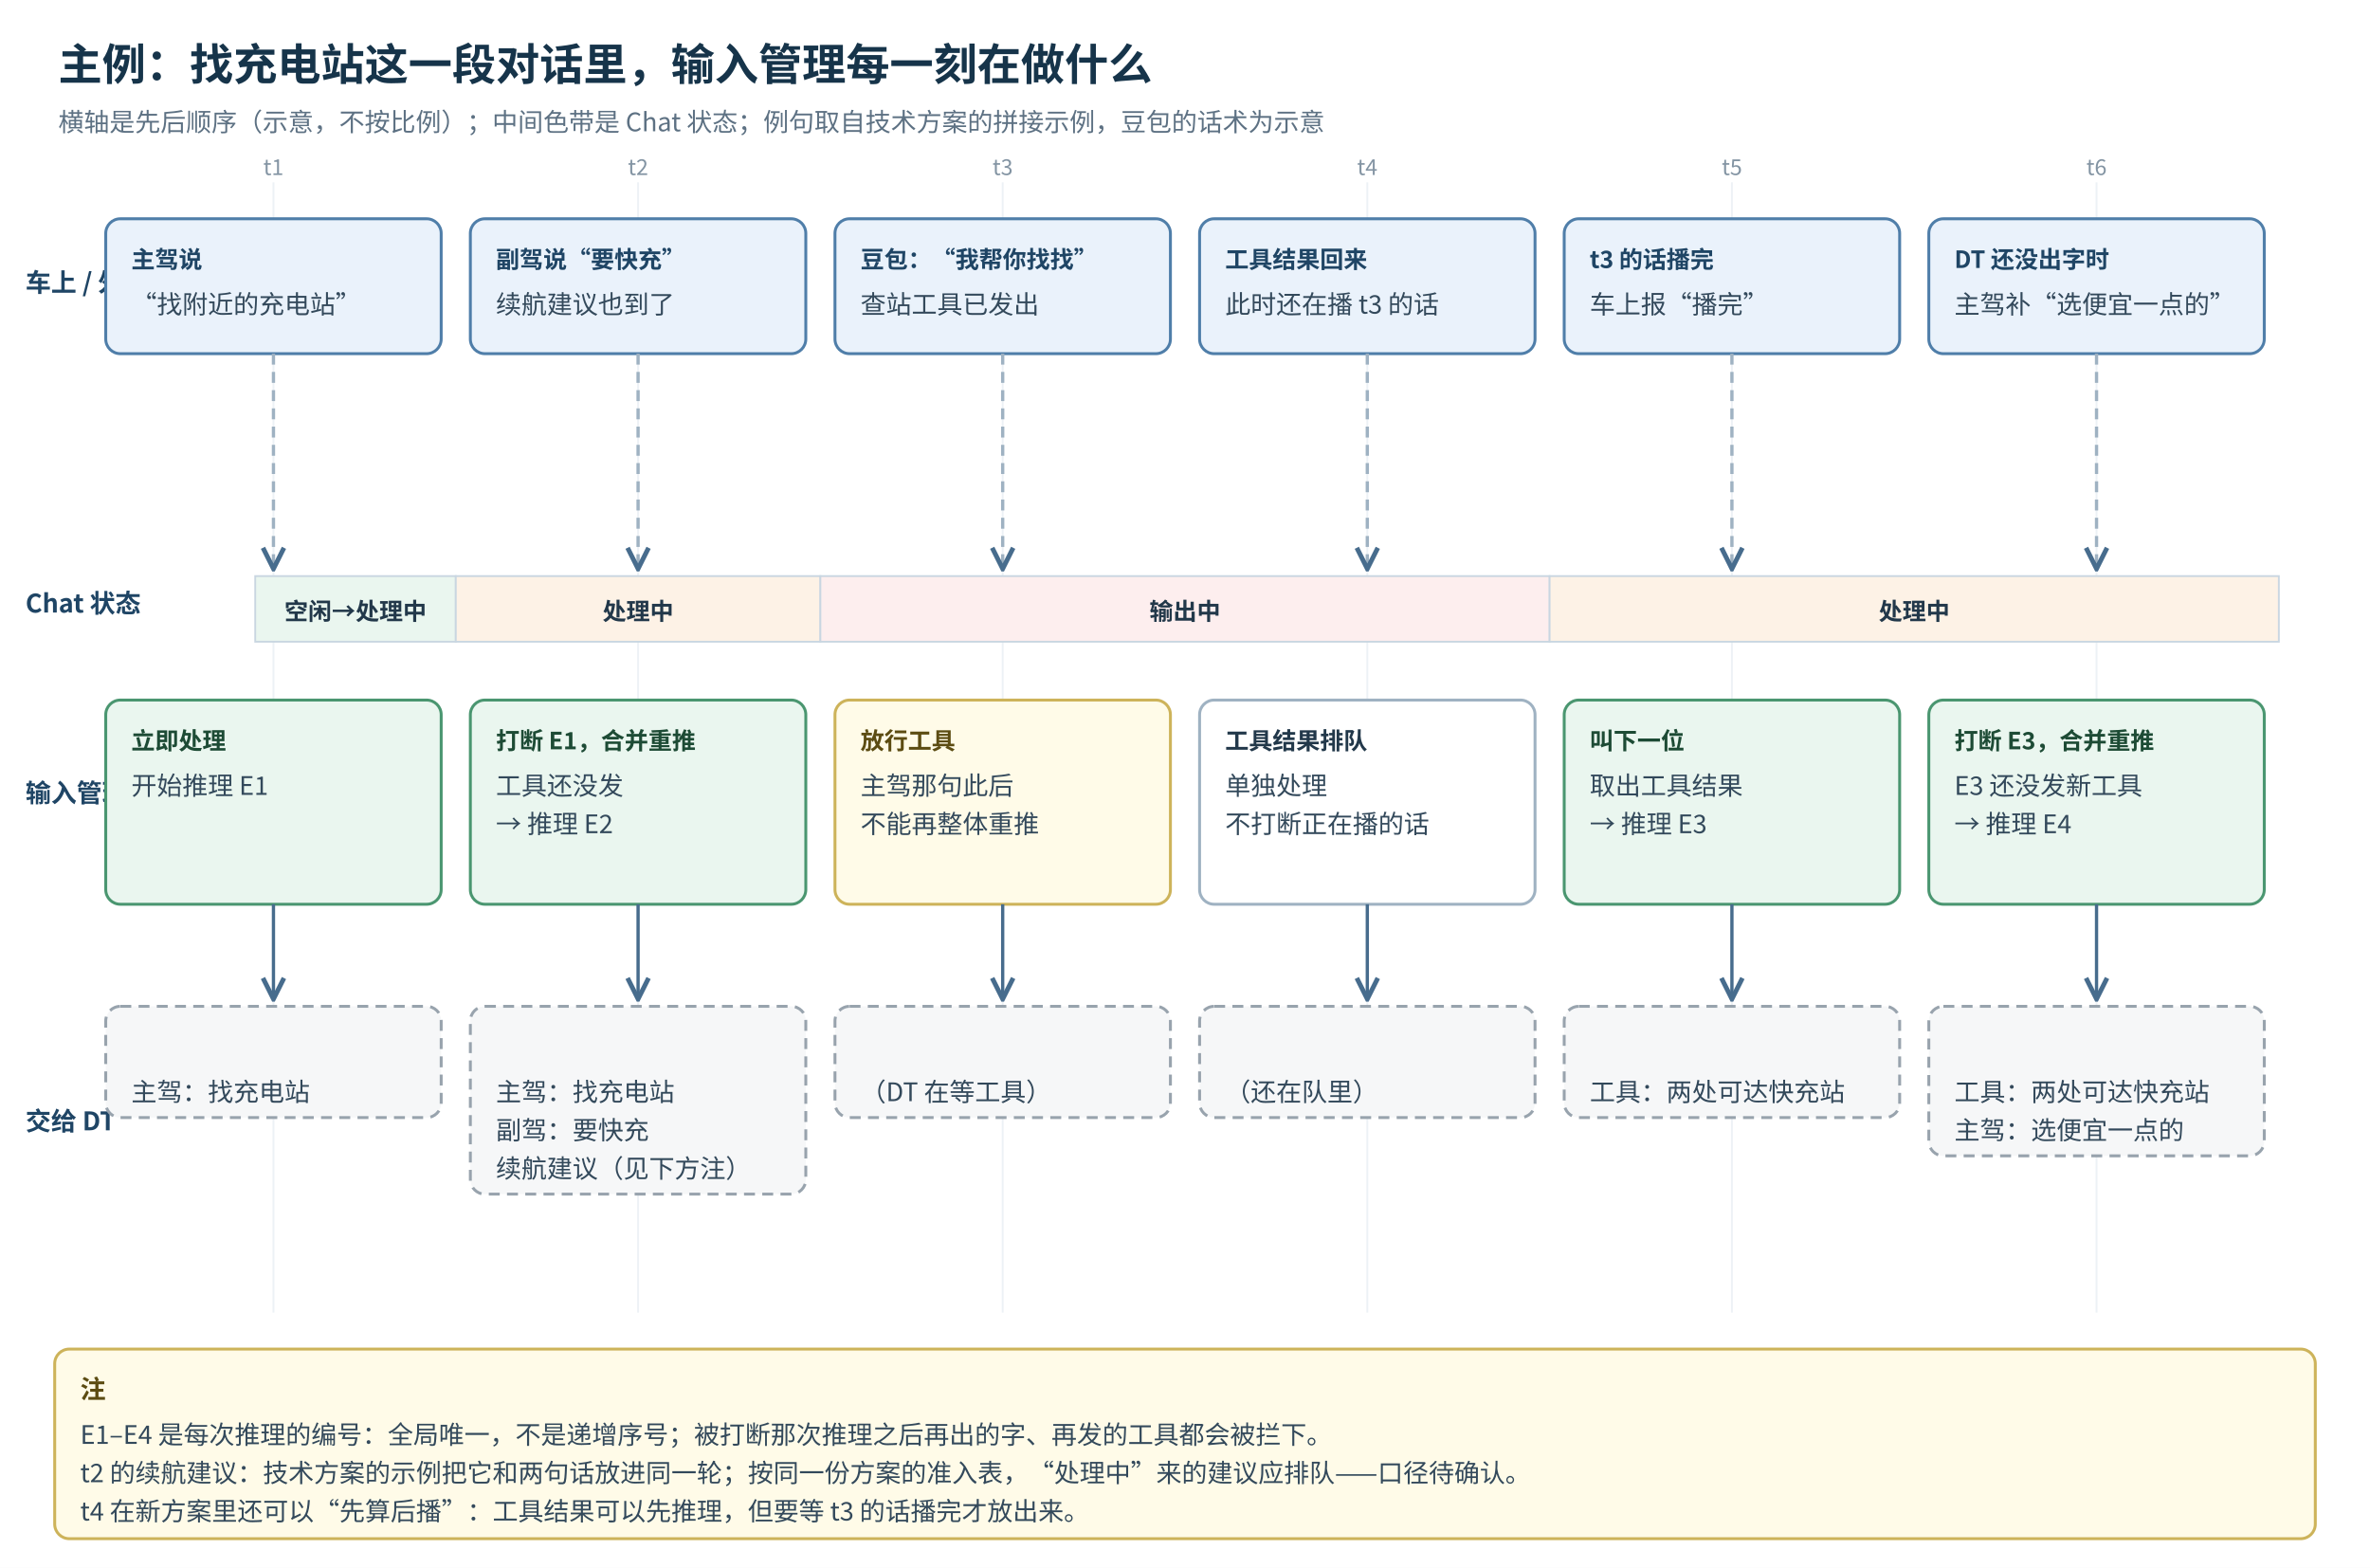
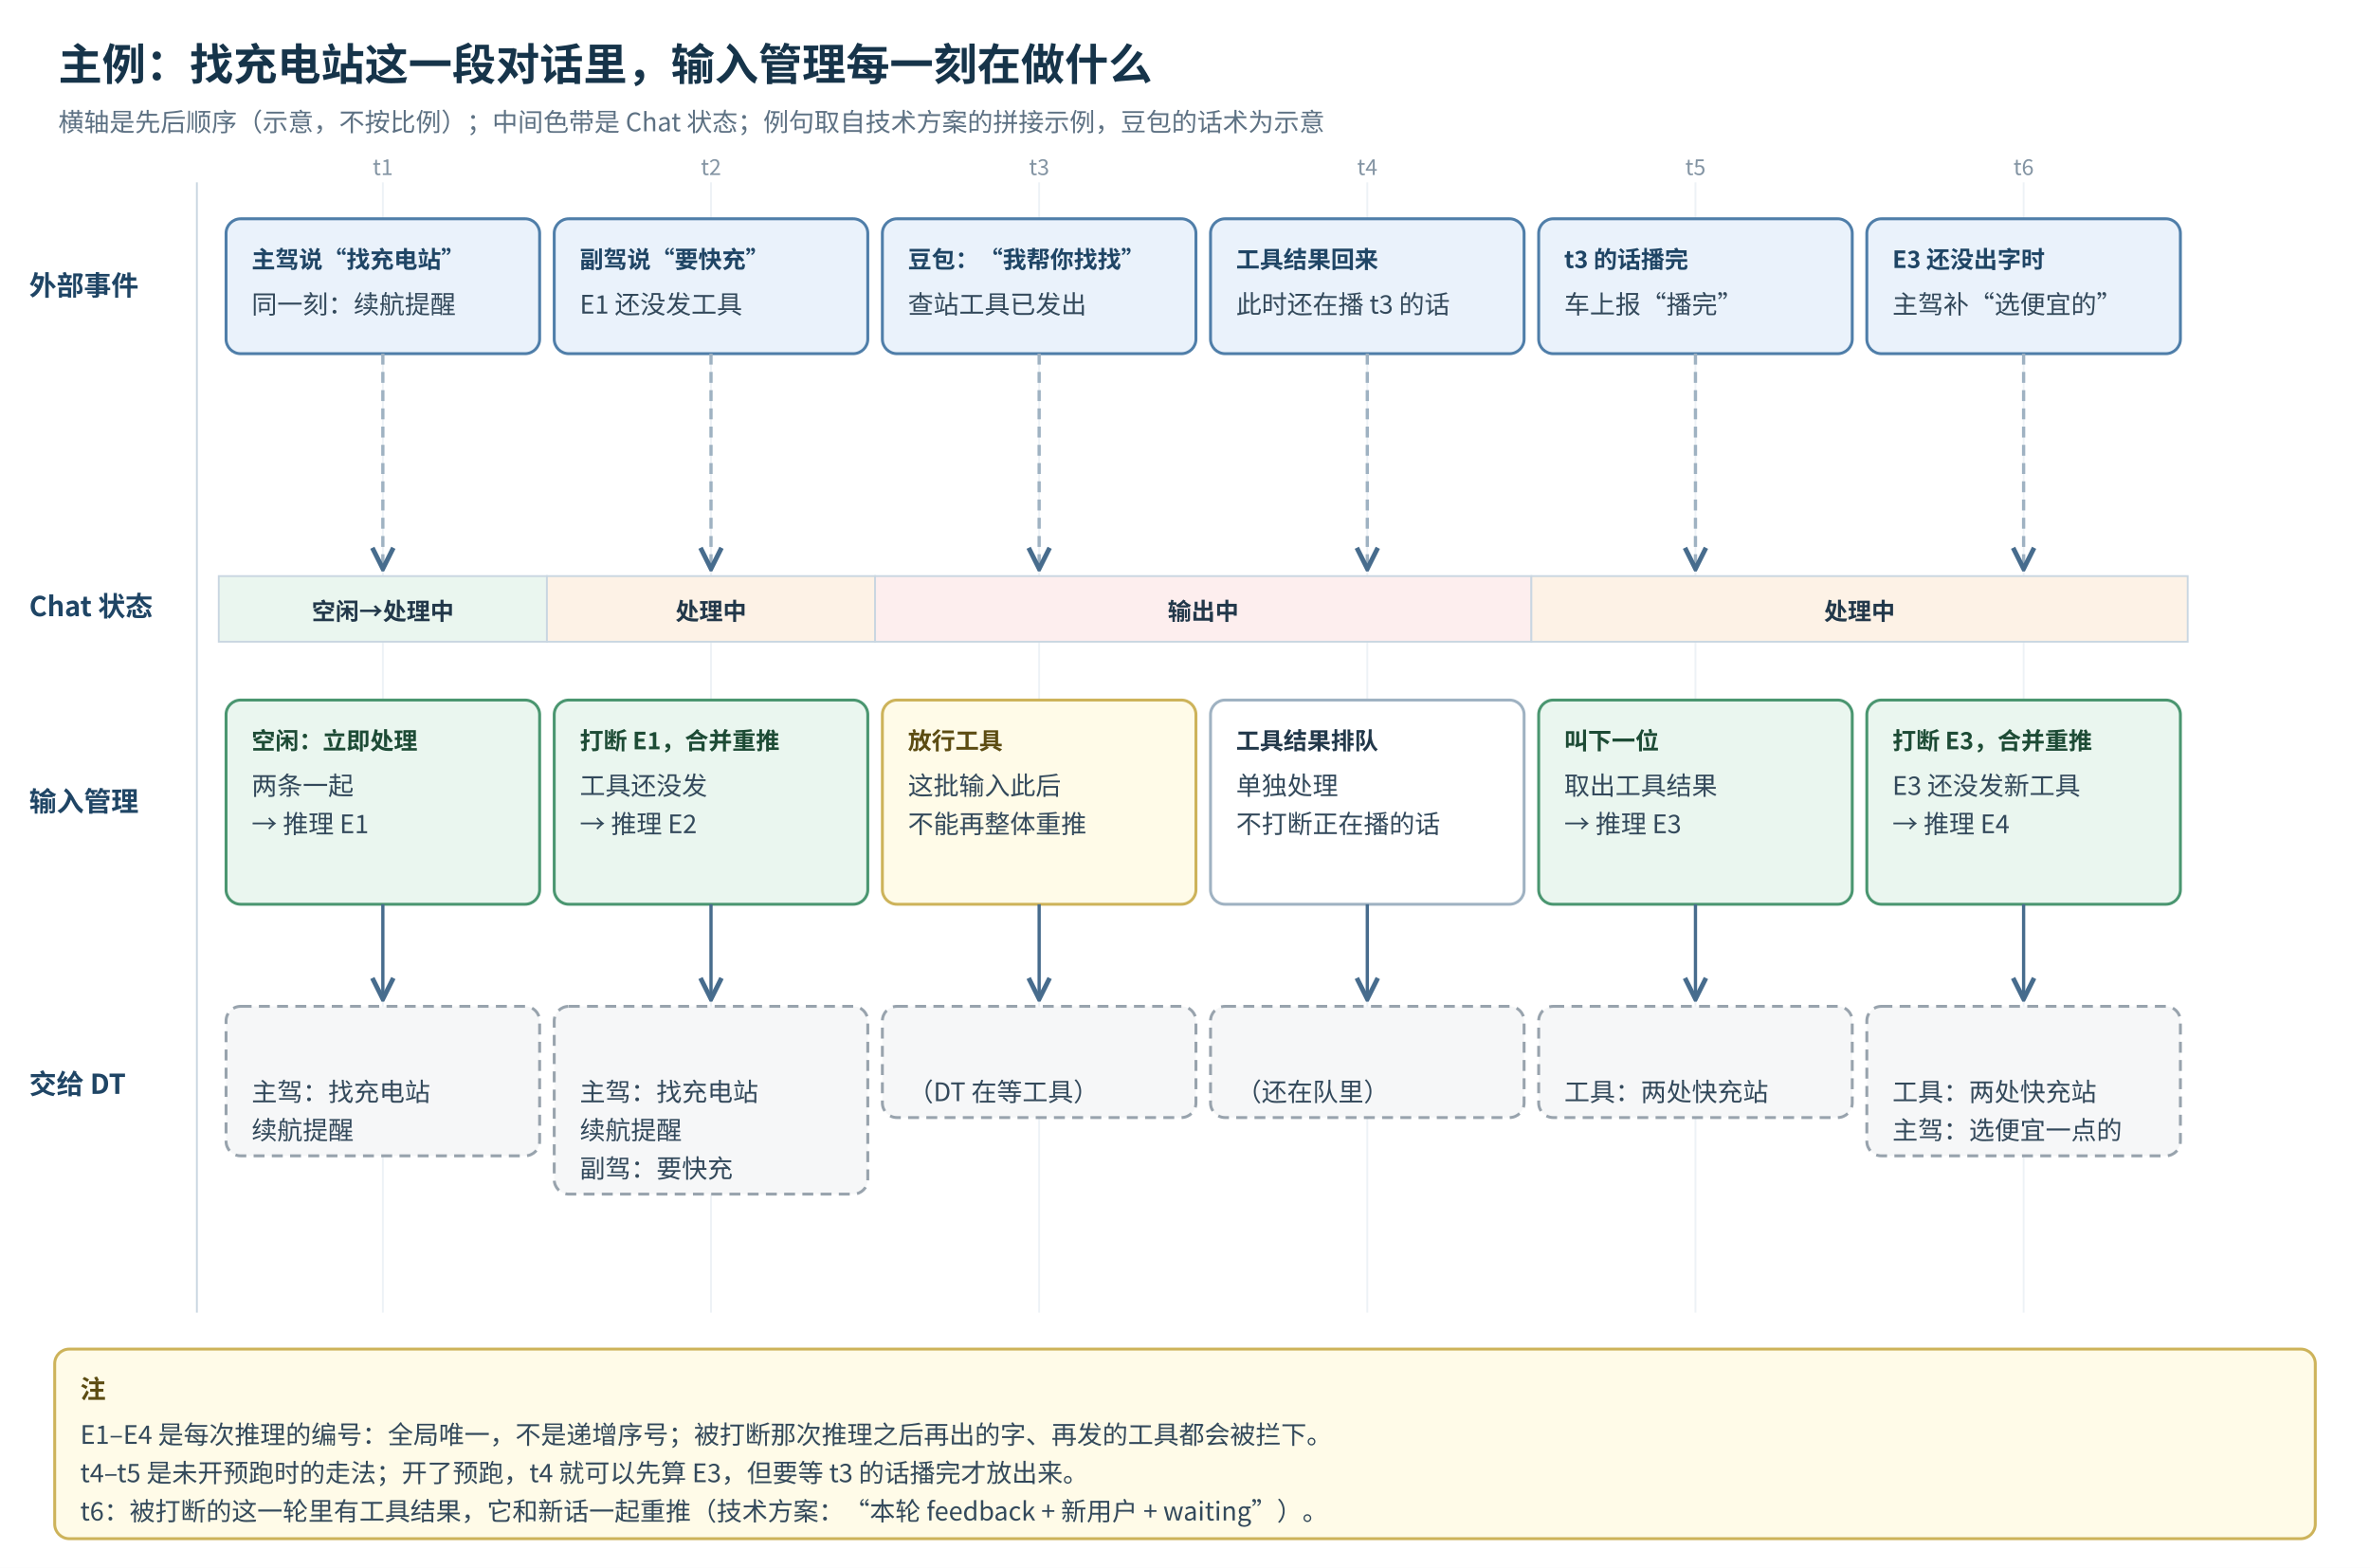
<svg xmlns="http://www.w3.org/2000/svg" width="1300" height="860" viewBox="0 0 1300 860" role="img" aria-label="主例：找充电站这一段对话里，输入管理每一刻在做什么">
  <defs>
    <marker id="arr" viewBox="0 0 10 10" refX="9" refY="5" markerWidth="8" markerHeight="8" orient="auto-start-reverse">
      <path d="M1 1L9 5L1 9" fill="none" stroke="#476c8d" stroke-width="1.8" />
    </marker>
  </defs>
  <g font-family="PingFang SC,Microsoft YaHei,Noto Sans CJK SC,Arial,sans-serif">
    <rect width="1300" height="860" fill="#ffffff" />
    <text x="32" y="44" font-size="24" fill="#16344a" font-weight="650" text-anchor="start">主例：找充电站这一段对话里，输入管理每一刻在做什么</text>
    <text x="32" y="72" font-size="14" fill="#5d7183" font-weight="400" text-anchor="start">横轴是先后顺序（示意，不按比例）；中间色带是 Chat 状态；例句取自技术方案的拼接示例，豆包的话术为示意</text>
-     <line x1="150" y1="100" x2="150" y2="720" stroke="#edf2f6" stroke-width="1" />
-     <text x="150" y="96" font-size="12" fill="#8394a3" font-weight="500" text-anchor="middle">t1</text>
-     <line x1="350" y1="100" x2="350" y2="720" stroke="#edf2f6" stroke-width="1" />
-     <text x="350" y="96" font-size="12" fill="#8394a3" font-weight="500" text-anchor="middle">t2</text>
-     <line x1="550" y1="100" x2="550" y2="720" stroke="#edf2f6" stroke-width="1" />
-     <text x="550" y="96" font-size="12" fill="#8394a3" font-weight="500" text-anchor="middle">t3</text>
+     <line x1="210" y1="100" x2="210" y2="720" stroke="#edf2f6" stroke-width="1" />
+     <text x="210" y="96" font-size="12" fill="#8394a3" font-weight="500" text-anchor="middle">t1</text>
+     <line x1="390" y1="100" x2="390" y2="720" stroke="#edf2f6" stroke-width="1" />
+     <text x="390" y="96" font-size="12" fill="#8394a3" font-weight="500" text-anchor="middle">t2</text>
+     <line x1="570" y1="100" x2="570" y2="720" stroke="#edf2f6" stroke-width="1" />
+     <text x="570" y="96" font-size="12" fill="#8394a3" font-weight="500" text-anchor="middle">t3</text>
    <line x1="750" y1="100" x2="750" y2="720" stroke="#edf2f6" stroke-width="1" />
    <text x="750" y="96" font-size="12" fill="#8394a3" font-weight="500" text-anchor="middle">t4</text>
-     <line x1="950" y1="100" x2="950" y2="720" stroke="#edf2f6" stroke-width="1" />
-     <text x="950" y="96" font-size="12" fill="#8394a3" font-weight="500" text-anchor="middle">t5</text>
-     <line x1="1150" y1="100" x2="1150" y2="720" stroke="#edf2f6" stroke-width="1" />
-     <text x="1150" y="96" font-size="12" fill="#8394a3" font-weight="500" text-anchor="middle">t6</text>
-     <text x="14" y="160" font-size="14" fill="#1f4565" font-weight="650" text-anchor="start">车上 / 外部</text>
-     <text x="14" y="336" font-size="14" fill="#1f4565" font-weight="650" text-anchor="start">Chat 状态</text>
-     <text x="14" y="440" font-size="14" fill="#1f4565" font-weight="650" text-anchor="start">输入管理</text>
-     <text x="14" y="620" font-size="14" fill="#1f4565" font-weight="650" text-anchor="start">交给 DT</text>
-     <rect x="58" y="120" width="184" height="74" rx="8" fill="#eaf2fb" stroke="#4f7ea9" stroke-width="1.6" />
-     <text x="72" y="147" font-size="13" fill="#1f4565" font-weight="650" text-anchor="start">主驾说</text>
-     <text x="72" y="172" font-size="14" fill="#33495b" font-weight="400" text-anchor="start">“找附近的充电站”</text>
-     <rect x="258" y="120" width="184" height="74" rx="8" fill="#eaf2fb" stroke="#4f7ea9" stroke-width="1.6" />
-     <text x="272" y="147" font-size="13" fill="#1f4565" font-weight="650" text-anchor="start">副驾说“要快充”</text>
-     <text x="272" y="172" font-size="14" fill="#33495b" font-weight="400" text-anchor="start">续航建议也到了</text>
-     <rect x="458" y="120" width="184" height="74" rx="8" fill="#eaf2fb" stroke="#4f7ea9" stroke-width="1.6" />
-     <text x="472" y="147" font-size="13" fill="#1f4565" font-weight="650" text-anchor="start">豆包：“我帮你找找”</text>
-     <text x="472" y="172" font-size="14" fill="#33495b" font-weight="400" text-anchor="start">查站工具已发出</text>
-     <rect x="658" y="120" width="184" height="74" rx="8" fill="#eaf2fb" stroke="#4f7ea9" stroke-width="1.6" />
-     <text x="672" y="147" font-size="13" fill="#1f4565" font-weight="650" text-anchor="start">工具结果回来</text>
-     <text x="672" y="172" font-size="14" fill="#33495b" font-weight="400" text-anchor="start">此时还在播 t3 的话</text>
-     <rect x="858" y="120" width="184" height="74" rx="8" fill="#eaf2fb" stroke="#4f7ea9" stroke-width="1.6" />
-     <text x="872" y="147" font-size="13" fill="#1f4565" font-weight="650" text-anchor="start">t3 的话播完</text>
-     <text x="872" y="172" font-size="14" fill="#33495b" font-weight="400" text-anchor="start">车上报“播完”</text>
-     <rect x="1058" y="120" width="184" height="74" rx="8" fill="#eaf2fb" stroke="#4f7ea9" stroke-width="1.6" />
-     <text x="1072" y="147" font-size="13" fill="#1f4565" font-weight="650" text-anchor="start">DT 还没出字时</text>
-     <text x="1072" y="172" font-size="14" fill="#33495b" font-weight="400" text-anchor="start">主驾补“选便宜一点的”</text>
-     <rect x="140" y="316" width="110" height="36" fill="#eaf6ef" stroke="#c9d6e1" />
-     <text x="195.0" y="340" font-size="13" fill="#22384a" font-weight="600" text-anchor="middle">空闲→处理中</text>
-     <rect x="250" y="316" width="200" height="36" fill="#fdf2e6" stroke="#c9d6e1" />
-     <text x="350.0" y="340" font-size="13" fill="#22384a" font-weight="600" text-anchor="middle">处理中</text>
-     <rect x="450" y="316" width="400" height="36" fill="#fdeeee" stroke="#c9d6e1" />
-     <text x="650.0" y="340" font-size="13" fill="#22384a" font-weight="600" text-anchor="middle">输出中</text>
-     <rect x="850" y="316" width="400" height="36" fill="#fdf2e6" stroke="#c9d6e1" />
-     <text x="1050.0" y="340" font-size="13" fill="#22384a" font-weight="600" text-anchor="middle">处理中</text>
-     <rect x="58" y="384" width="184" height="112" rx="8" fill="#eaf6ef" stroke="#4a9670" stroke-width="1.6" />
-     <text x="72" y="411" font-size="13" fill="#1d4b35" font-weight="650" text-anchor="start">立即处理</text>
-     <text x="72" y="436" font-size="14" fill="#33495b" font-weight="400" text-anchor="start">开始推理 E1</text>
-     <rect x="258" y="384" width="184" height="112" rx="8" fill="#eaf6ef" stroke="#4a9670" stroke-width="1.6" />
-     <text x="272" y="411" font-size="13" fill="#1d4b35" font-weight="650" text-anchor="start">打断 E1，合并重推</text>
-     <text x="272" y="436" font-size="14" fill="#33495b" font-weight="400" text-anchor="start">工具还没发</text>
-     <text x="272" y="457" font-size="14" fill="#33495b" font-weight="400" text-anchor="start">→ 推理 E2</text>
-     <rect x="458" y="384" width="184" height="112" rx="8" fill="#fffbe8" stroke="#cdb35a" stroke-width="1.6" />
-     <text x="472" y="411" font-size="13" fill="#5c4c12" font-weight="650" text-anchor="start">放行工具</text>
-     <text x="472" y="436" font-size="14" fill="#33495b" font-weight="400" text-anchor="start">主驾那句此后</text>
-     <text x="472" y="457" font-size="14" fill="#33495b" font-weight="400" text-anchor="start">不能再整体重推</text>
-     <rect x="658" y="384" width="184" height="112" rx="8" fill="#ffffff" stroke="#9fb2c2" stroke-width="1.6" />
-     <text x="672" y="411" font-size="13" fill="#22384a" font-weight="650" text-anchor="start">工具结果排队</text>
-     <text x="672" y="436" font-size="14" fill="#33495b" font-weight="400" text-anchor="start">单独处理</text>
-     <text x="672" y="457" font-size="14" fill="#33495b" font-weight="400" text-anchor="start">不打断正在播的话</text>
-     <rect x="858" y="384" width="184" height="112" rx="8" fill="#eaf6ef" stroke="#4a9670" stroke-width="1.6" />
-     <text x="872" y="411" font-size="13" fill="#1d4b35" font-weight="650" text-anchor="start">叫下一位</text>
-     <text x="872" y="436" font-size="14" fill="#33495b" font-weight="400" text-anchor="start">取出工具结果</text>
-     <text x="872" y="457" font-size="14" fill="#33495b" font-weight="400" text-anchor="start">→ 推理 E3</text>
-     <rect x="1058" y="384" width="184" height="112" rx="8" fill="#eaf6ef" stroke="#4a9670" stroke-width="1.6" />
-     <text x="1072" y="411" font-size="13" fill="#1d4b35" font-weight="650" text-anchor="start">打断 E3，合并重推</text>
-     <text x="1072" y="436" font-size="14" fill="#33495b" font-weight="400" text-anchor="start">E3 还没发新工具</text>
-     <text x="1072" y="457" font-size="14" fill="#33495b" font-weight="400" text-anchor="start">→ 推理 E4</text>
-     <rect x="58" y="552" width="184" height="61" rx="8" fill="#f6f7f8" stroke="#98a3ad" stroke-width="1.6" stroke-dasharray="6 4" />
-     <text x="72" y="579" font-size="12" fill="#4b5560" font-weight="650" text-anchor="start" />
-     <text x="72" y="604" font-size="14" fill="#33495b" font-weight="400" text-anchor="start">主驾：找充电站</text>
-     <rect x="258" y="552" width="184" height="103" rx="8" fill="#f6f7f8" stroke="#98a3ad" stroke-width="1.6" stroke-dasharray="6 4" />
-     <text x="272" y="579" font-size="12" fill="#4b5560" font-weight="650" text-anchor="start" />
-     <text x="272" y="604" font-size="14" fill="#33495b" font-weight="400" text-anchor="start">主驾：找充电站</text>
-     <text x="272" y="625" font-size="14" fill="#33495b" font-weight="400" text-anchor="start">副驾：要快充</text>
-     <text x="272" y="646" font-size="14" fill="#33495b" font-weight="400" text-anchor="start">续航建议（见下方注）</text>
-     <rect x="458" y="552" width="184" height="61" rx="8" fill="#f6f7f8" stroke="#98a3ad" stroke-width="1.6" stroke-dasharray="6 4" />
-     <text x="472" y="579" font-size="12" fill="#4b5560" font-weight="650" text-anchor="start" />
-     <text x="472" y="604" font-size="14" fill="#33495b" font-weight="400" text-anchor="start">（DT 在等工具）</text>
-     <rect x="658" y="552" width="184" height="61" rx="8" fill="#f6f7f8" stroke="#98a3ad" stroke-width="1.6" stroke-dasharray="6 4" />
-     <text x="672" y="579" font-size="12" fill="#4b5560" font-weight="650" text-anchor="start" />
-     <text x="672" y="604" font-size="14" fill="#33495b" font-weight="400" text-anchor="start">（还在队里）</text>
-     <rect x="858" y="552" width="184" height="61" rx="8" fill="#f6f7f8" stroke="#98a3ad" stroke-width="1.6" stroke-dasharray="6 4" />
-     <text x="872" y="579" font-size="12" fill="#4b5560" font-weight="650" text-anchor="start" />
-     <text x="872" y="604" font-size="14" fill="#33495b" font-weight="400" text-anchor="start">工具：两处可达快充站</text>
-     <rect x="1058" y="552" width="184" height="82" rx="8" fill="#f6f7f8" stroke="#98a3ad" stroke-width="1.6" stroke-dasharray="6 4" />
-     <text x="1072" y="579" font-size="12" fill="#4b5560" font-weight="650" text-anchor="start" />
-     <text x="1072" y="604" font-size="14" fill="#33495b" font-weight="400" text-anchor="start">工具：两处可达快充站</text>
-     <text x="1072" y="625" font-size="14" fill="#33495b" font-weight="400" text-anchor="start">主驾：选便宜一点的</text>
-     <path d="M150,194 L150,312" fill="none" stroke="#9fb2c2" stroke-width="1.8" stroke-dasharray="6 4" marker-end="url(#arr)" />
-     <path d="M150,496 L150,548" fill="none" stroke="#476c8d" stroke-width="1.8" marker-end="url(#arr)" />
-     <path d="M350,194 L350,312" fill="none" stroke="#9fb2c2" stroke-width="1.8" stroke-dasharray="6 4" marker-end="url(#arr)" />
-     <path d="M350,496 L350,548" fill="none" stroke="#476c8d" stroke-width="1.8" marker-end="url(#arr)" />
-     <path d="M550,194 L550,312" fill="none" stroke="#9fb2c2" stroke-width="1.8" stroke-dasharray="6 4" marker-end="url(#arr)" />
-     <path d="M550,496 L550,548" fill="none" stroke="#476c8d" stroke-width="1.8" marker-end="url(#arr)" />
+     <line x1="930" y1="100" x2="930" y2="720" stroke="#edf2f6" stroke-width="1" />
+     <text x="930" y="96" font-size="12" fill="#8394a3" font-weight="500" text-anchor="middle">t5</text>
+     <line x1="1110" y1="100" x2="1110" y2="720" stroke="#edf2f6" stroke-width="1" />
+     <text x="1110" y="96" font-size="12" fill="#8394a3" font-weight="500" text-anchor="middle">t6</text>
+     <text x="16" y="162" font-size="15" fill="#1f4565" font-weight="650" text-anchor="start">外部事件</text>
+     <text x="16" y="338" font-size="15" fill="#1f4565" font-weight="650" text-anchor="start">Chat 状态</text>
+     <text x="16" y="445" font-size="15" fill="#1f4565" font-weight="650" text-anchor="start">输入管理</text>
+     <text x="16" y="600" font-size="15" fill="#1f4565" font-weight="650" text-anchor="start">交给 DT</text>
+     <line x1="108" y1="100" x2="108" y2="720" stroke="#c9d6e1" stroke-width="1" />
+     <rect x="124" y="120" width="172" height="74" rx="8" fill="#eaf2fb" stroke="#4f7ea9" stroke-width="1.6" />
+     <text x="138" y="147" font-size="13" fill="#1f4565" font-weight="650" text-anchor="start">主驾说“找充电站”</text>
+     <text x="138" y="172" font-size="14" fill="#33495b" font-weight="400" text-anchor="start">同一刻：续航提醒</text>
+     <rect x="304" y="120" width="172" height="74" rx="8" fill="#eaf2fb" stroke="#4f7ea9" stroke-width="1.6" />
+     <text x="318" y="147" font-size="13" fill="#1f4565" font-weight="650" text-anchor="start">副驾说“要快充”</text>
+     <text x="318" y="172" font-size="14" fill="#33495b" font-weight="400" text-anchor="start">E1 还没发工具</text>
+     <rect x="484" y="120" width="172" height="74" rx="8" fill="#eaf2fb" stroke="#4f7ea9" stroke-width="1.6" />
+     <text x="498" y="147" font-size="13" fill="#1f4565" font-weight="650" text-anchor="start">豆包：“我帮你找找”</text>
+     <text x="498" y="172" font-size="14" fill="#33495b" font-weight="400" text-anchor="start">查站工具已发出</text>
+     <rect x="664" y="120" width="172" height="74" rx="8" fill="#eaf2fb" stroke="#4f7ea9" stroke-width="1.6" />
+     <text x="678" y="147" font-size="13" fill="#1f4565" font-weight="650" text-anchor="start">工具结果回来</text>
+     <text x="678" y="172" font-size="14" fill="#33495b" font-weight="400" text-anchor="start">此时还在播 t3 的话</text>
+     <rect x="844" y="120" width="172" height="74" rx="8" fill="#eaf2fb" stroke="#4f7ea9" stroke-width="1.6" />
+     <text x="858" y="147" font-size="13" fill="#1f4565" font-weight="650" text-anchor="start">t3 的话播完</text>
+     <text x="858" y="172" font-size="14" fill="#33495b" font-weight="400" text-anchor="start">车上报“播完”</text>
+     <rect x="1024" y="120" width="172" height="74" rx="8" fill="#eaf2fb" stroke="#4f7ea9" stroke-width="1.6" />
+     <text x="1038" y="147" font-size="13" fill="#1f4565" font-weight="650" text-anchor="start">E3 还没出字时</text>
+     <text x="1038" y="172" font-size="14" fill="#33495b" font-weight="400" text-anchor="start">主驾补“选便宜的”</text>
+     <rect x="120" y="316" width="180" height="36" fill="#eaf6ef" stroke="#c9d6e1" />
+     <text x="210.0" y="340" font-size="13" fill="#22384a" font-weight="600" text-anchor="middle">空闲→处理中</text>
+     <rect x="300" y="316" width="180" height="36" fill="#fdf2e6" stroke="#c9d6e1" />
+     <text x="390.0" y="340" font-size="13" fill="#22384a" font-weight="600" text-anchor="middle">处理中</text>
+     <rect x="480" y="316" width="360" height="36" fill="#fdeeee" stroke="#c9d6e1" />
+     <text x="660.0" y="340" font-size="13" fill="#22384a" font-weight="600" text-anchor="middle">输出中</text>
+     <rect x="840" y="316" width="360" height="36" fill="#fdf2e6" stroke="#c9d6e1" />
+     <text x="1020.0" y="340" font-size="13" fill="#22384a" font-weight="600" text-anchor="middle">处理中</text>
+     <rect x="124" y="384" width="172" height="112" rx="8" fill="#eaf6ef" stroke="#4a9670" stroke-width="1.6" />
+     <text x="138" y="411" font-size="13" fill="#1d4b35" font-weight="650" text-anchor="start">空闲：立即处理</text>
+     <text x="138" y="436" font-size="14" fill="#33495b" font-weight="400" text-anchor="start">两条一起</text>
+     <text x="138" y="457" font-size="14" fill="#33495b" font-weight="400" text-anchor="start">→ 推理 E1</text>
+     <rect x="304" y="384" width="172" height="112" rx="8" fill="#eaf6ef" stroke="#4a9670" stroke-width="1.6" />
+     <text x="318" y="411" font-size="13" fill="#1d4b35" font-weight="650" text-anchor="start">打断 E1，合并重推</text>
+     <text x="318" y="436" font-size="14" fill="#33495b" font-weight="400" text-anchor="start">工具还没发</text>
+     <text x="318" y="457" font-size="14" fill="#33495b" font-weight="400" text-anchor="start">→ 推理 E2</text>
+     <rect x="484" y="384" width="172" height="112" rx="8" fill="#fffbe8" stroke="#cdb35a" stroke-width="1.6" />
+     <text x="498" y="411" font-size="13" fill="#5c4c12" font-weight="650" text-anchor="start">放行工具</text>
+     <text x="498" y="436" font-size="14" fill="#33495b" font-weight="400" text-anchor="start">这批输入此后</text>
+     <text x="498" y="457" font-size="14" fill="#33495b" font-weight="400" text-anchor="start">不能再整体重推</text>
+     <rect x="664" y="384" width="172" height="112" rx="8" fill="#ffffff" stroke="#9fb2c2" stroke-width="1.6" />
+     <text x="678" y="411" font-size="13" fill="#22384a" font-weight="650" text-anchor="start">工具结果排队</text>
+     <text x="678" y="436" font-size="14" fill="#33495b" font-weight="400" text-anchor="start">单独处理</text>
+     <text x="678" y="457" font-size="14" fill="#33495b" font-weight="400" text-anchor="start">不打断正在播的话</text>
+     <rect x="844" y="384" width="172" height="112" rx="8" fill="#eaf6ef" stroke="#4a9670" stroke-width="1.6" />
+     <text x="858" y="411" font-size="13" fill="#1d4b35" font-weight="650" text-anchor="start">叫下一位</text>
+     <text x="858" y="436" font-size="14" fill="#33495b" font-weight="400" text-anchor="start">取出工具结果</text>
+     <text x="858" y="457" font-size="14" fill="#33495b" font-weight="400" text-anchor="start">→ 推理 E3</text>
+     <rect x="1024" y="384" width="172" height="112" rx="8" fill="#eaf6ef" stroke="#4a9670" stroke-width="1.6" />
+     <text x="1038" y="411" font-size="13" fill="#1d4b35" font-weight="650" text-anchor="start">打断 E3，合并重推</text>
+     <text x="1038" y="436" font-size="14" fill="#33495b" font-weight="400" text-anchor="start">E3 还没发新工具</text>
+     <text x="1038" y="457" font-size="14" fill="#33495b" font-weight="400" text-anchor="start">→ 推理 E4</text>
+     <rect x="124" y="552" width="172" height="82" rx="8" fill="#f6f7f8" stroke="#98a3ad" stroke-width="1.6" stroke-dasharray="6 4" />
+     <text x="138" y="579" font-size="12" fill="#4b5560" font-weight="650" text-anchor="start" />
+     <text x="138" y="604" font-size="14" fill="#33495b" font-weight="400" text-anchor="start">主驾：找充电站</text>
+     <text x="138" y="625" font-size="14" fill="#33495b" font-weight="400" text-anchor="start">续航提醒</text>
+     <rect x="304" y="552" width="172" height="103" rx="8" fill="#f6f7f8" stroke="#98a3ad" stroke-width="1.6" stroke-dasharray="6 4" />
+     <text x="318" y="579" font-size="12" fill="#4b5560" font-weight="650" text-anchor="start" />
+     <text x="318" y="604" font-size="14" fill="#33495b" font-weight="400" text-anchor="start">主驾：找充电站</text>
+     <text x="318" y="625" font-size="14" fill="#33495b" font-weight="400" text-anchor="start">续航提醒</text>
+     <text x="318" y="646" font-size="14" fill="#33495b" font-weight="400" text-anchor="start">副驾：要快充</text>
+     <rect x="484" y="552" width="172" height="61" rx="8" fill="#f6f7f8" stroke="#98a3ad" stroke-width="1.6" stroke-dasharray="6 4" />
+     <text x="498" y="579" font-size="12" fill="#4b5560" font-weight="650" text-anchor="start" />
+     <text x="498" y="604" font-size="14" fill="#33495b" font-weight="400" text-anchor="start">（DT 在等工具）</text>
+     <rect x="664" y="552" width="172" height="61" rx="8" fill="#f6f7f8" stroke="#98a3ad" stroke-width="1.6" stroke-dasharray="6 4" />
+     <text x="678" y="579" font-size="12" fill="#4b5560" font-weight="650" text-anchor="start" />
+     <text x="678" y="604" font-size="14" fill="#33495b" font-weight="400" text-anchor="start">（还在队里）</text>
+     <rect x="844" y="552" width="172" height="61" rx="8" fill="#f6f7f8" stroke="#98a3ad" stroke-width="1.6" stroke-dasharray="6 4" />
+     <text x="858" y="579" font-size="12" fill="#4b5560" font-weight="650" text-anchor="start" />
+     <text x="858" y="604" font-size="14" fill="#33495b" font-weight="400" text-anchor="start">工具：两处快充站</text>
+     <rect x="1024" y="552" width="172" height="82" rx="8" fill="#f6f7f8" stroke="#98a3ad" stroke-width="1.6" stroke-dasharray="6 4" />
+     <text x="1038" y="579" font-size="12" fill="#4b5560" font-weight="650" text-anchor="start" />
+     <text x="1038" y="604" font-size="14" fill="#33495b" font-weight="400" text-anchor="start">工具：两处快充站</text>
+     <text x="1038" y="625" font-size="14" fill="#33495b" font-weight="400" text-anchor="start">主驾：选便宜一点的</text>
+     <path d="M210,194 L210,312" fill="none" stroke="#9fb2c2" stroke-width="1.8" stroke-dasharray="6 4" marker-end="url(#arr)" />
+     <path d="M210,496 L210,548" fill="none" stroke="#476c8d" stroke-width="1.8" marker-end="url(#arr)" />
+     <path d="M390,194 L390,312" fill="none" stroke="#9fb2c2" stroke-width="1.8" stroke-dasharray="6 4" marker-end="url(#arr)" />
+     <path d="M390,496 L390,548" fill="none" stroke="#476c8d" stroke-width="1.8" marker-end="url(#arr)" />
+     <path d="M570,194 L570,312" fill="none" stroke="#9fb2c2" stroke-width="1.8" stroke-dasharray="6 4" marker-end="url(#arr)" />
+     <path d="M570,496 L570,548" fill="none" stroke="#476c8d" stroke-width="1.8" marker-end="url(#arr)" />
    <path d="M750,194 L750,312" fill="none" stroke="#9fb2c2" stroke-width="1.8" stroke-dasharray="6 4" marker-end="url(#arr)" />
    <path d="M750,496 L750,548" fill="none" stroke="#476c8d" stroke-width="1.8" marker-end="url(#arr)" />
-     <path d="M950,194 L950,312" fill="none" stroke="#9fb2c2" stroke-width="1.8" stroke-dasharray="6 4" marker-end="url(#arr)" />
-     <path d="M950,496 L950,548" fill="none" stroke="#476c8d" stroke-width="1.8" marker-end="url(#arr)" />
-     <path d="M1150,194 L1150,312" fill="none" stroke="#9fb2c2" stroke-width="1.8" stroke-dasharray="6 4" marker-end="url(#arr)" />
-     <path d="M1150,496 L1150,548" fill="none" stroke="#476c8d" stroke-width="1.8" marker-end="url(#arr)" />
+     <path d="M930,194 L930,312" fill="none" stroke="#9fb2c2" stroke-width="1.8" stroke-dasharray="6 4" marker-end="url(#arr)" />
+     <path d="M930,496 L930,548" fill="none" stroke="#476c8d" stroke-width="1.8" marker-end="url(#arr)" />
+     <path d="M1110,194 L1110,312" fill="none" stroke="#9fb2c2" stroke-width="1.8" stroke-dasharray="6 4" marker-end="url(#arr)" />
+     <path d="M1110,496 L1110,548" fill="none" stroke="#476c8d" stroke-width="1.8" marker-end="url(#arr)" />
    <rect x="30" y="740" width="1240" height="104" rx="8" fill="#fffbe8" stroke="#cdb35a" stroke-width="1.6" />
    <text x="44" y="767" font-size="14" fill="#5c4c12" font-weight="650" text-anchor="start">注</text>
    <text x="44" y="792" font-size="14" fill="#33495b" font-weight="400" text-anchor="start">E1–E4 是每次推理的编号：全局唯一，不是递增序号；被打断那次推理之后再出的字、再发的工具都会被拦下。</text>
-     <text x="44" y="813" font-size="14" fill="#33495b" font-weight="400" text-anchor="start">t2 的续航建议：技术方案的示例把它和两句话放进同一轮；按同一份方案的准入表，“处理中”来的建议应排队——口径待确认。</text>
-     <text x="44" y="834" font-size="14" fill="#33495b" font-weight="400" text-anchor="start">t4 在新方案里还可以“先算后播”：工具结果可以先推理，但要等 t3 的话播完才放出来。</text>
+     <text x="44" y="813" font-size="14" fill="#33495b" font-weight="400" text-anchor="start">t4–t5 是未开预跑时的走法；开了预跑，t4 就可以先算 E3，但要等 t3 的话播完才放出来。</text>
+     <text x="44" y="834" font-size="14" fill="#33495b" font-weight="400" text-anchor="start">t6：被打断的这一轮里有工具结果，它和新话一起重推（技术方案：“本轮 feedback + 新用户 + waiting”）。</text>
  </g>
</svg>
